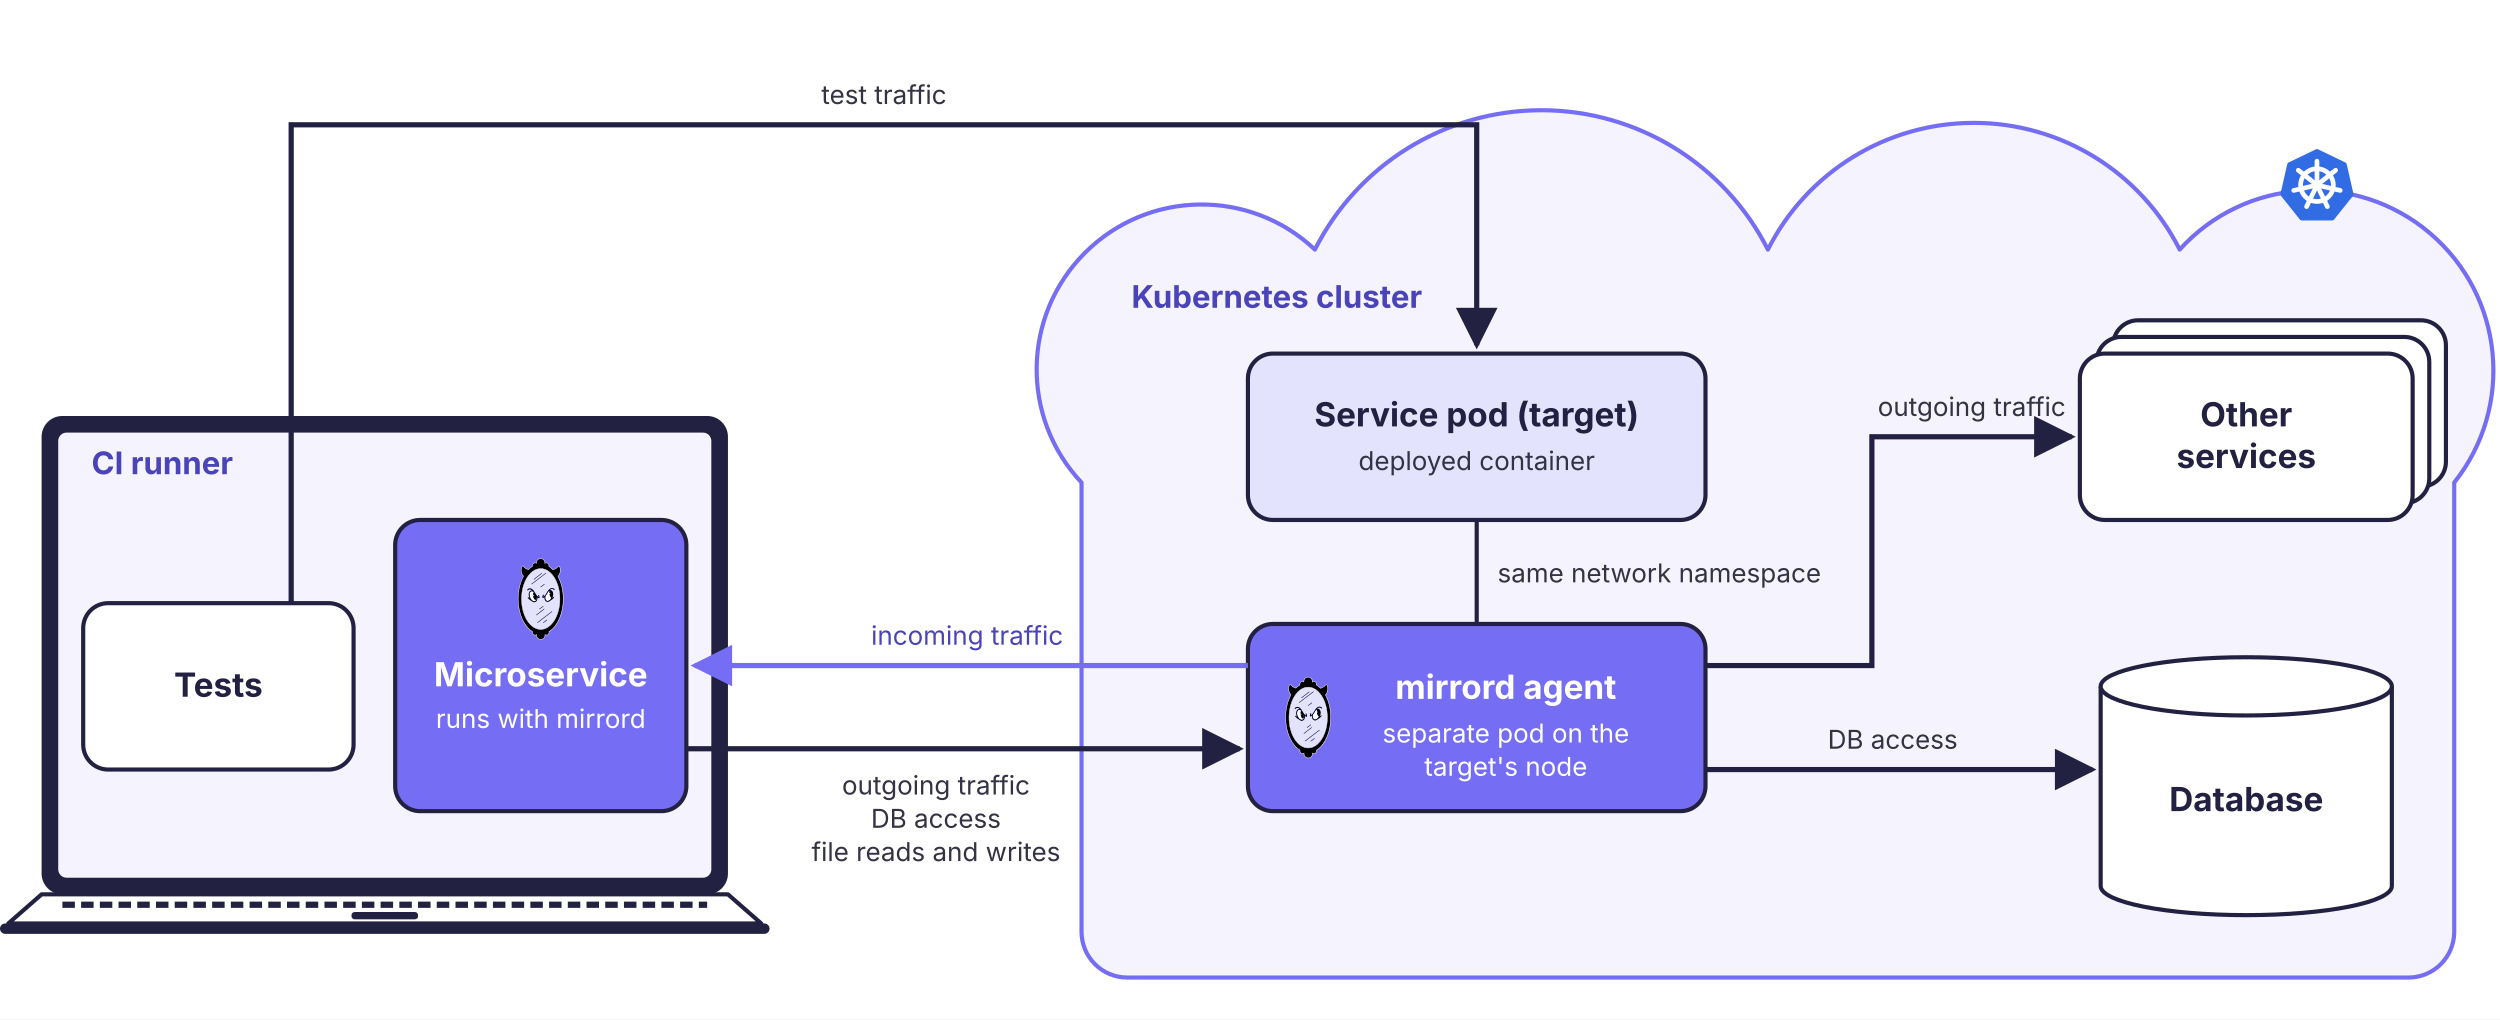
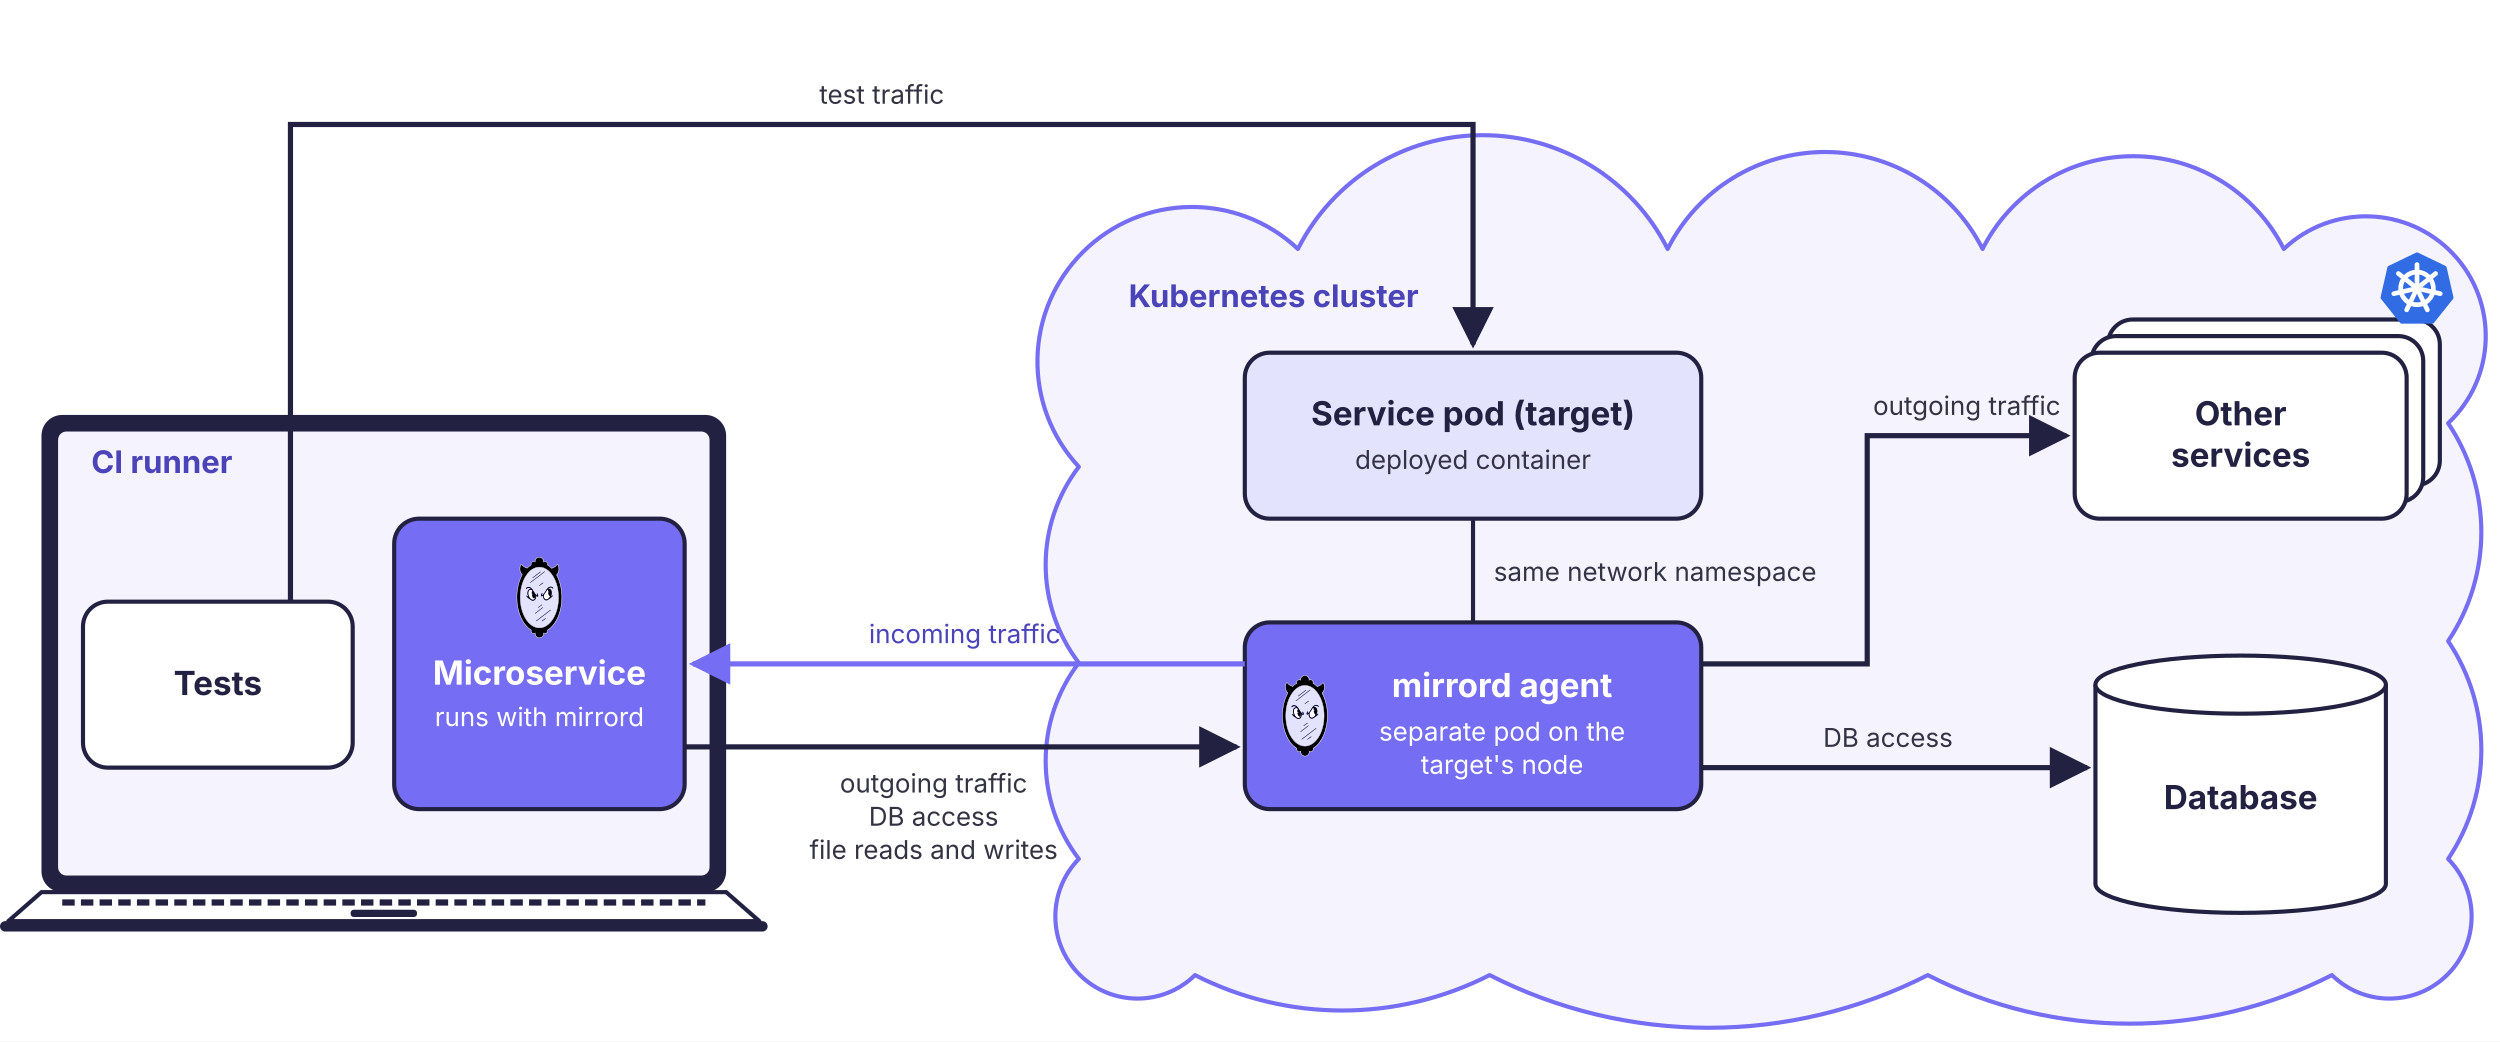
- <svg xmlns="http://www.w3.org/2000/svg" viewBox="0 0 1202 490" width="1202" height="490" font-family="Inter, Helvetica, Arial, sans-serif" role="img" aria-labelledby="t d">
+ <svg xmlns="http://www.w3.org/2000/svg" viewBox="0 0 1205 502" width="1205" height="502" font-family="Inter, Helvetica, Arial, sans-serif" role="img" aria-labelledby="t d">
  <defs>
    <marker id="arrow" viewBox="0 0 10 10" refX="9" refY="5" markerWidth="8" markerHeight="8" orient="auto-start-reverse">
      <path d="M0 0 L10 5 L0 10 z" fill="#232141" />
    </marker>
    <marker id="arrow-purple" viewBox="0 0 10 10" refX="9" refY="5" markerWidth="8" markerHeight="8" orient="auto-start-reverse">
      <path d="M0 0 L10 5 L0 10 z" fill="#756DF3" />
    </marker>
    <symbol id="k8s" viewBox="0 0 32 32">
      <polygon points="16.00,1.60 27.73,7.25 30.62,19.94 22.51,30.11 9.49,30.11 1.38,19.94 4.27,7.25" fill="#326CE5" stroke="#326CE5" stroke-width="2" stroke-linejoin="round" />
      <g fill="none" stroke="#ffffff" stroke-width="2" stroke-linecap="round">
        <circle cx="16" cy="16" r="7" />
        <line x1="16.00" y1="13.40" x2="16.00" y2="5.80" />
        <line x1="18.03" y1="14.38" x2="23.97" y2="9.64" />
        <line x1="18.53" y1="16.58" x2="25.94" y2="18.27" />
        <line x1="17.13" y1="18.34" x2="20.43" y2="25.19" />
        <line x1="14.87" y1="18.34" x2="11.57" y2="25.19" />
        <line x1="13.47" y1="16.58" x2="6.06" y2="18.27" />
        <line x1="13.97" y1="14.38" x2="8.03" y2="9.64" />
      </g>
      <circle cx="16" cy="16" r="2.4" fill="#ffffff" />
    </symbol>
    <symbol id="mirrord" viewBox="97 61 391 696">
      <path fill="#ffffff" d="M255.6,387c4.1,19.1-0.9,36.1-12,40.5c-8.2,3.2-17.8,0-26.5-8.2c-0.3-0.6-0.9-0.9-1.5-1.2c0,0,0,0-0.3-0.3 c-5.5-5.6-10.5-13.2-14-22c-4.7-11.5-6.1-23.2-4.4-33.5c1.8-9.4,6.1-16.1,12.8-18.8c5.5-2.3,12.5-1.5,19.3,2.6 c1.5,2.3,2.6,4.4,3.8,6.2c-4.1,2.6-6.4,10.3-6.4,20.3l3.2,1.8l11.1,6.5l-12.5,1.5h-0.9c0.3,1.2,0.3,2.3,0.6,3.5 c3.2,17.9,12,31.1,19,29.7c6.4-1.2,9.6-14.4,7.6-30.2C255.3,386.4,255.6,386.7,255.6,387z" />
      <path fill="#ffffff" d="M384,398.4c-3.2,6.8-7.3,12.3-12,17c0,0,0,0-0.3,0c-0.6,0.3-0.9,0.9-1.2,1.2c-8.7,7.9-18.4,11.5-26.5,8.2 c-11.1-4.7-16-21.4-12-40.5c1.5-1.8,3.2-3.8,4.7-5.6c5-6.5,9-13.2,12.8-20l1.2-2.1c1.2-1.8,2-3.8,3.2-5.6c1.2-2.1,2.6-4.4,4.4-7 c3.5-2.1,6.7-3.2,9.9-3.8c-2,4.7-2.3,10.3-2.3,15.3l3.2,1.8l11.1,6.5l-12.5,1.5h-0.9c0.3,1.2,0.3,2.3,0.6,3.8 C370.5,384.6,377.5,397,384,398.4z" />
      <path fill="#E4E3FD" d="M405,391.7c-1.5-1.2-3.8-0.9-5,0.6c-3.2,4.1-7,7.9-11.1,11.5c1.2-2.3,2.6-5,3.5-7.6 c5.3-12.6,6.7-25.8,4.7-37.3c-2.3-12-8.2-20.6-16.9-24.1c-4.1-1.8-8.8-2.1-13.7-1.2c4.4-4.4,10.2-8.5,17.5-10 c8.2-1.5,16.6,1.5,20.4,7.3c1.2,1.5,3.2,2.1,5,0.9c1.5-1.2,2-3.2,0.9-4.7c-5.5-8.2-16.6-12.3-27.4-10c-11.1,2.1-19.3,9.7-24.2,15.6 c-2,2.3-3.8,5-5.5,7.3c-2,2.9-3.5,5.6-5,8.2c-1.2,2.1-2.3,3.8-3.2,5.6l-1.2,2.1c-3.8,6.5-7.6,13.2-12.3,19.1 c-5.8,7.6-11.7,12.9-18.4,16.7c0.6-5,2-9.7,4.4-14.1c0.9-1.8,0.3-3.8-1.5-4.7c-1.7-0.9-3.8-0.3-4.7,1.5c-2.9,5.6-4.7,11.5-5.3,17.6 c0,0.9-0.3,3.5,1.5,5.6c1.2,1.2,2.3,1.8,4.1,1.8c1.5,0,2.9-0.3,4.4-1.5c2.6-1.5,5.3-3.2,7.9-5.3c-1.7,18.5,5,34.1,17.5,39.3 c2.9,1.2,5.8,1.8,8.8,1.8c8.5,0,17.5-4.4,25.4-12c11.4-6.2,21.6-14.4,29.5-24.7C406.7,395.2,406.4,392.8,405,391.7z M292.1,149.1 c90.1,0,163.6,116.6,163.6,259.6s-73.5,259.6-163.6,259.6c-90.4,0-163.6-116.6-163.6-259.6S201.9,149.1,292.1,149.1z M389.5,517.3 c0.9-0.6,0.9-1.8,0.3-2.3c-0.6-0.9-1.8-0.9-2.3-0.3l-122.5,93.7c-0.9,0.6-0.9,1.8-0.3,2.3c0.3,0.3,0.9,0.6,1.5,0.6 c0.3,0,0.9,0,1.2-0.3L389.5,517.3z M346.9,589c0.9-0.6,0.9-1.8,0.3-2.3c-0.6-0.9-1.8-0.9-2.3-0.3l-31.2,23.2 c-0.9,0.6-0.9,1.8-0.3,2.3c0.3,0.6,0.9,0.9,1.5,0.9c0.3,0,0.6-0.3,0.9-0.3L346.9,589z M338.2,189.1c0.9-0.6,0.9-1.8,0.3-2.3 c-0.6-0.9-1.8-0.9-2.3-0.3l-122.5,93.4c-0.9,0.6-0.9,1.8-0.3,2.3c0.3,0.3,0.9,0.6,1.5,0.6c0.3,0,0.9,0,0.9-0.3L338.2,189.1z M324.4,284.5c0.9-0.6,0.9-1.8,0.3-2.3c-0.6-0.9-1.7-0.9-2.3-0.3l-31.2,22.9c-0.9,0.6-0.9,1.8-0.3,2.3c0.3,0.6,0.9,0.6,1.5,0.6 c0.3,0,0.6,0,0.9-0.3L324.4,284.5z M322.7,495.9c0.9-0.6,0.9-1.8,0.3-2.3c-0.6-0.9-1.8-0.9-2.3-0.3l-66.2,50.8 c-0.9,0.6-0.9,1.8-0.3,2.3c0.3,0.3,0.9,0.6,1.5,0.6c0.3,0,0.6,0,0.9-0.3L322.7,495.9z M314.8,472.4c0.9-0.6,0.9-1.8,0.3-2.3 c-0.6-0.9-1.8-0.9-2.3-0.3L281.6,493c-0.9,0.6-0.9,1.8-0.3,2.3c0.3,0.6,0.9,0.9,1.5,0.9c0.3,0,0.9-0.3,0.9-0.3L314.8,472.4z M302.3,190.5c0.9-0.6,0.9-1.8,0.3-2.3c-0.6-0.9-1.7-0.9-2.3-0.3L234,239c-0.9,0.6-0.9,1.8-0.3,2.3c0.3,0.3,0.9,0.6,1.5,0.6 c0.3,0,0.9,0,1.2-0.3L302.3,190.5z M280.1,399.6c1.8-2.1,1.5-4.7,1.5-5.6c-0.6-6.2-2.3-12.3-5-17.9c-0.9-1.8-2.9-2.3-4.7-1.5 c-1.8,0.9-2.3,2.9-1.5,4.7c2.3,4.4,3.8,9.4,4.4,14.1c-6.4-3.8-12.5-9.4-18.4-16.7c-4.7-6.2-8.8-12.9-12.3-19.1l-1.5-2.3 c-1.2-1.8-2-3.8-3.2-5.6c-1.5-2.3-2.9-5.3-5-8.2c0,0,0,0,0-0.3c-1.5-2.3-3.5-5-5.5-7.3c-5-5.9-13.1-13.2-24.2-15.6 c-10.8-2.1-21.9,2.1-27.4,10c-1.2,1.5-0.6,3.8,0.9,4.7c1.5,1.2,3.8,0.6,4.7-0.9c4.1-5.9,12.5-8.8,20.4-7.3 c7.3,1.5,13.1,5.9,17.5,10c-4.7-0.9-9.3-0.3-13.7,1.2c-8.8,3.5-14.6,12-16.9,24.1c-2,11.5-0.3,24.7,4.7,37.3 c1.2,2.6,2.3,5.3,3.5,7.6c-4.1-3.5-7.9-7.3-11.1-11.5c-1.2-1.5-3.5-1.8-5-0.6c-1.5,1.2-1.8,3.5-0.6,5c8.2,10,18.4,18.5,29.5,24.7 c7.9,7.6,16.9,11.7,25.7,11.7c2.9,0,6.1-0.6,8.8-1.8c12.5-5.3,19-20.6,17.5-39.3c2.6,2.1,5,3.8,7.9,5.3c1.5,0.9,2.9,1.2,4.4,1.2 C277.8,401.4,279.2,400.8,280.1,399.6z" />
      <path d="M439.4,215.2c29.5,54,45.5,122.4,45.5,193.8c0,123.6-49,234.9-122.8,279.2c0.6,2.1,1.2,4.4,1.2,6.8 c0,12.3-10.2,22.6-22.5,22.6c-4.4,0-8.8-1.2-12.3-3.5c0.3,1.2,0.3,2.6,0.3,3.8c0,20.3-16.3,36.7-36.5,36.7s-36.5-16.4-36.5-36.7 c0-1.2,0-2.6,0.3-3.8c-3.5,2.3-7.9,3.5-12.3,3.5c-12.3,0-22.5-10-22.5-22.6c0-2.3,0.3-4.7,1.2-6.8C148.6,643.6,99.3,532.3,99.3,409 c0-71.9,16.3-140.9,46.4-195.3c-1.5-0.9-2.3-2.1-3.5-3.2c-9.9-11.2-15.5-26.4-16.9-42.6c-0.6-11.5,0.9-23.2,5-33.8 c0.6-1.8,2.6-6.8,7.6-7.3c5.3-0.6,8.5,3.8,11.4,7.9c1.2,1.5,2.3,2.9,2.9,3.8c5.5,5.3,12.5,9.7,21.6,13.8c4.4,2.1,9,3.8,13.4,5.3 c11.1-11.2,22.8-20.6,35-27.9c-0.6-2.3-1.2-4.4-1.2-6.8c0-12.3,10.2-22.6,22.5-22.6c4.4,0,8.8,1.2,12.3,3.5c0-1.2-0.3-2.6-0.3-3.8 c0-20.3,16.3-36.7,36.5-36.7c20.1,0,36.5,16.4,36.5,36.7c0,1.2,0,2.6-0.3,3.8c3.5-2.3,7.9-3.5,12.3-3.5c12.5,0,22.5,10.3,22.5,22.6 c0,2.3-0.3,4.7-1.2,6.8c12.5,7.6,24.8,17.3,36.2,29.1c4.7-1.5,9-3.2,13.7-5.3c9-4.1,16-8.5,21.6-13.8c0.9-0.9,2-2.3,2.9-3.8 c2.9-4.1,6.1-8.5,11.4-7.9c5,0.6,7,5.6,7.6,7.3c4.1,10.6,5.5,22.3,4.7,33.8c-1.2,15.9-7,31.4-16.9,42.6 C442.3,212.6,441.1,214,439.4,215.2z M455.7,409c0-143.3-73.5-259.6-163.6-259.6c-90.4,0-163.6,116.6-163.6,259.6 c0,143,73.5,259.6,163.6,259.6C382.5,668.6,455.7,552,455.7,409z" />
      <path fill="#ffffff" d="M292.4,756.6c-21.2,0-38.5-17.4-38.5-38.7c0-0.1,0-0.2,0-0.3c-3,1.3-6.5,2-10,2c-13.5,0-24.5-11-24.5-24.6 c0-2.2,0.2-4.2,0.7-5.9c-36.1-22.2-66.8-60.3-88.9-110.2C109,528.5,97.3,469.7,97.3,409c0-71.5,16.3-140.6,45.8-194.7 c-0.6-0.5-1.1-1-1.5-1.5c-0.3-0.3-0.5-0.6-0.8-0.8l-0.1-0.1c-9.7-10.9-15.9-26.4-17.4-43.7c-0.6-12.5,1.1-24.4,5.1-34.7 c0.8-2.3,3.2-7.9,9.2-8.6c6.5-0.7,10.4,4.7,13.2,8.7c1.1,1.4,2.2,2.8,2.9,3.7c5.3,5,11.9,9.2,20.9,13.3c3.5,1.7,7.6,3.3,12.1,4.8 c10.7-10.7,21.9-19.6,33.2-26.5c-0.5-1.9-0.9-3.7-0.9-5.8c0-13.3,11.2-24.6,24.5-24.6c3.5,0,6.9,0.7,10,2c0-0.1,0-0.2,0-0.3 c0-21.3,17.3-38.7,38.5-38.7c21.2,0,38.5,17.4,38.5,38.7c0,0.1,0,0.2,0,0.3c3-1.3,6.5-2,10-2c13.5,0,24.5,11,24.5,24.6 c0,2.2-0.2,4.2-0.7,5.9c12.2,7.6,23.8,16.9,34.3,27.6c3.7-1.2,7.6-2.7,12.3-4.8c9-4.1,15.7-8.4,21-13.4c0.7-0.7,1.8-2,2.6-3.4 l0.1-0.1c2.8-4,6.7-9.5,13.2-8.8c6,0.7,8.5,6.3,9.3,8.7c4,10.4,5.7,22.4,4.8,34.5c-1.2,16.6-7.5,32.4-17.2,43.5c-0.4,1-1.3,2-2.4,3 c29,53.9,44.9,122.4,44.9,193.3c0,60.9-11.7,119.7-33.9,170.2c-22,49.9-52.6,87.9-88.6,110c0.5,1.9,0.8,3.8,0.8,5.8 c0,13.3-11.2,24.6-24.5,24.6c-3.5,0-6.9-0.7-10-2c0,0.1,0,0.2,0,0.3C330.8,739.2,313.6,756.6,292.4,756.6z M259.4,709.5l-1.2,5 c-0.2,0.9-0.2,2.3-0.2,3.3c0,19.1,15.5,34.7,34.5,34.7s34.5-15.6,34.5-34.7c0-1.1,0-2.4-0.2-3.3l-1.2-5l4.3,2.9 c3.1,2.1,7,3.2,11.1,3.2c11.1,0,20.5-9.4,20.5-20.6c0-2.1-0.5-4.2-1.1-6.2l-0.4-1.5l1.3-0.8c72.9-43.8,121.8-155.3,121.8-277.5 c0-70.8-16.1-139.3-45.3-192.8l-0.9-1.6l1.5-1c1.6-1.1,2.3-2.2,2.4-2.5l0.1-0.4l0.3-0.3c9.3-10.4,15.2-25.5,16.4-41.4 c0.9-11.6-0.7-22.9-4.5-32.9c-0.6-1.7-2.3-5.6-6-6.1c-3.8-0.4-6.3,2.6-9.5,7c-0.9,1.5-2.1,3-3.2,4.1c-5.7,5.4-12.7,9.9-22.2,14.2 c-5.4,2.4-9.7,4-13.9,5.4l-1.2,0.4l-0.9-0.9c-10.9-11.3-23-21-35.8-28.8l-1.5-0.9l0.7-1.6c0.7-1.6,1-3.5,1-6 c0-11.4-9.2-20.6-20.5-20.6c-4.1,0-8.1,1.1-11.1,3.2l-4.3,2.9l1.2-5c0.2-0.9,0.2-2.3,0.2-3.3c0-19.1-15.5-34.7-34.5-34.7 c-19,0-34.5,15.6-34.5,34.7c0,0.5,0.1,1.1,0.1,1.7c0.1,0.7,0.2,1.4,0.2,2.1v3.8l-3.1-2.1c-3.1-2.1-7-3.2-11.1-3.2 c-11.1,0-20.5,9.4-20.5,20.6c0,1.9,0.4,3.6,0.9,5.6l0.5,2.1l-1.3,0.8c-11.8,7.1-23.5,16.4-34.6,27.6l-0.9,0.9l-1.2-0.4 c-5.1-1.7-9.7-3.5-13.6-5.4c-9.5-4.3-16.5-8.8-22.1-14.2l-0.2-0.2l-0.1-0.2c-0.5-0.8-1.7-2.2-2.8-3.6l-0.1-0.1 c-3.1-4.4-5.7-7.5-9.5-7.1c-3.7,0.4-5.4,4.3-5.9,6c-3.8,9.8-5.5,21.2-4.9,33c1.5,16.4,7.3,31.1,16.4,41.3c0.3,0.3,0.6,0.6,0.9,0.9 c0.7,0.8,1.4,1.5,2.2,2l1.6,1l-0.9,1.7c-29.7,53.8-46.1,122.8-46.1,194.3c0,121.9,49.2,233.4,122.4,277.5l1.5,0.9l-0.7,1.6 c-0.7,1.6-1,3.5-1,6c0,11.4,9.2,20.6,20.5,20.6c4.1,0,8.1-1.1,11.1-3.2L259.4,709.5z M292.1,670.6c-91.3,0-165.6-117.3-165.6-261.6 s74.3-261.6,165.6-261.6c91.3,0,165.6,117.3,165.6,261.6S383.4,670.6,292.1,670.6z M292.1,151.4c-89.1,0-161.6,115.5-161.6,257.6 c0,68.8,16.9,133.5,47.7,182.3c30.6,48.5,71,75.2,113.9,75.2c89.1,0,161.6-115.5,161.6-257.6C453.7,267,381.2,151.4,292.1,151.4z" />
      <path d="M344.9,586.3c0.9-0.6,1.7-0.3,2.3,0.3c0.6,0.9,0.3,1.8-0.3,2.3l-31.2,23.2c-0.3,0.3-0.6,0.3-0.9,0.3 c-0.6,0-1.2-0.3-1.5-0.9c-0.6-0.9-0.3-1.8,0.3-2.3L344.9,586.3z" />
      <path d="M372,415.5c4.4-4.4,8.5-10.3,12-17c-6.4-1.8-13.4-13.8-16.3-29.7c-0.3-1.2-0.6-2.3-0.6-3.8h0.9l12.5-1.5l-11.1-6.5 l-3.2-1.8c0-5,0.3-10.6,2.3-15.3c-3.2,0.6-6.7,1.8-9.9,3.8c-1.8,2.3-3.2,5-4.4,7c-1.2,2.1-2.3,3.8-3.2,5.6l-1.2,2.1 c-3.8,6.5-7.9,13.5-12.8,20c-1.5,2.1-3.2,3.8-4.7,5.6c-4.1,19.1,0.9,35.8,12,40.5c8.2,3.2,17.8-0.3,26.5-8.2 C370.8,416.3,371.4,415.8,372,415.5z M410.5,326.8c1.2,1.5,0.9,3.8-0.9,4.7c-1.5,1.2-3.8,0.9-5-0.9c-4.1-5.9-12.5-8.8-20.4-7.3 c-7.3,1.5-13.1,5.9-17.5,10c4.7-0.9,9.3-0.3,13.7,1.2c8.8,3.5,14.9,12,16.9,24.1c2,11.5,0.3,24.7-4.7,37.3 c-1.2,2.6-2.3,5.3-3.5,7.6c4.1-3.5,7.9-7.3,11.1-11.5c1.2-1.5,3.5-1.8,5-0.6c1.5,1.2,1.7,3.5,0.6,5c-8.2,10.3-18.4,18.5-29.5,24.7 c-7.9,7.6-16.9,12-25.4,12c-3.2,0-6.1-0.6-8.8-1.8c-12.5-5.3-19-20.6-17.5-39.3c-2.6,2.1-5.3,3.8-7.9,5.3c-1.5,0.9-3.2,1.5-4.4,1.5 c-1.5,0-2.9-0.6-4.1-1.8c-1.7-2.1-1.5-4.7-1.5-5.6c0.6-6.2,2.3-12,5.3-17.6c0.9-1.8,2.9-2.3,4.7-1.5c1.8,0.9,2.3,2.9,1.5,4.7 c-2.3,4.4-3.8,9.4-4.4,14.1c6.4-3.8,12.5-9.4,18.4-16.7c4.7-6.2,8.8-12.6,12.3-19.1l1.2-2.1c1.2-2.1,2.3-3.8,3.2-5.6 c1.5-2.3,2.9-5.3,5-8.2c1.8-2.3,3.5-5,5.5-7.3c5-5.9,13.4-13.2,24.2-15.6C393.9,314.5,405,318.6,410.5,326.8z" />
      <path d="M324.4,284.5l-31.5,23.2c-0.3,0.3-0.6,0.3-0.9,0.3c-0.6,0-1.2-0.3-1.5-0.6c-0.6-0.9-0.3-1.8,0.3-2.3l31.2-23.2 c0.9-0.6,1.7-0.3,2.3,0.3C325.6,282.7,325.3,283.9,324.4,284.5z" />
      <path d="M312.8,469.5c0.9-0.6,1.8-0.3,2.3,0.3c0.6,0.9,0.3,1.8-0.3,2.3l-31.2,23.2c-0.3,0.3-0.6,0.3-0.9,0.3 c-0.6,0-1.2-0.3-1.5-0.9c-0.6-0.9-0.3-1.8,0.3-2.3L312.8,469.5z" />
      <path d="M387.5,514.7c0.9-0.6,1.8-0.3,2.3,0.3c0.6,0.9,0.3,1.8-0.3,2.3L267,611c-0.3,0.3-0.6,0.3-1.2,0.3c-0.6,0-1.2-0.3-1.5-0.6 c-0.6-0.9-0.6-1.8,0.3-2.3L387.5,514.7z" />
      <path d="M320.7,493c0.9-0.6,1.8-0.3,2.3,0.3c0.6,0.9,0.6,1.8-0.3,2.3l-66.2,51.1c-0.3,0.3-0.6,0.3-0.9,0.3c-0.6,0-1.2-0.3-1.5-0.6 c-0.6-0.9-0.6-1.8,0.3-2.3L320.7,493z" />
      <path d="M300.2,187.9c0.9-0.6,1.7-0.3,2.3,0.3c0.6,0.9,0.6,1.8-0.3,2.3l-65.9,51.1c-0.3,0.3-0.6,0.3-1.2,0.3 c-0.6,0-0.9-0.3-1.5-0.6c-0.6-0.9-0.3-1.8,0.3-2.3L300.2,187.9z" />
      <path d="M213.6,279.8l122.5-93.7c0.6-0.6,1.8-0.3,2.3,0.3c0.6,0.9,0.3,1.8-0.3,2.3l-122.5,93.7c-0.3,0.3-0.6,0.3-0.9,0.3 c-0.6,0-1.2-0.3-1.5-0.6C212.7,281.6,212.7,280.4,213.6,279.8z" />
      <path d="M243.9,427.5c11.1-4.4,16-21.4,12-40.5c-0.3-0.3-0.6-0.6-0.9-0.9c2,15.9-1.2,29.1-7.6,30.2c-7.3,1.5-15.8-12-19-29.7 c-0.3-1.2-0.3-2.3-0.6-3.5h0.9l12.5-1.5l-11.1-6.5l-3.2-1.8c0-10,2.3-17.6,6.4-20.3c-1.2-2.1-2.3-4.1-3.8-6.2 c-7-4.1-13.7-5-19.3-2.6c-6.4,2.6-11.1,9.4-12.8,18.8c-1.8,10-0.3,22,4.4,33.5c3.5,8.8,8.5,16.4,14,22c0,0,0.3,0,0.3,0.3 c0.6,0.3,1.2,0.9,1.5,1.2C225.9,427.2,235.8,430.7,243.9,427.5z M204.9,319.1c11.1,2.1,19.3,9.7,24.2,15.6c2,2.3,3.8,5,5.5,7.3 c0,0,0,0,0,0.3c2,2.9,3.5,5.6,5,8.2c1.2,1.8,2,3.5,3.2,5.6l1.5,2.3c3.8,6.5,7.6,12.9,12.3,19.1c5.8,7.3,11.7,12.9,18.4,16.7 c-0.6-5-2-9.7-4.4-14.1c-0.9-1.8-0.3-3.8,1.5-4.7c1.8-0.9,3.8-0.3,4.7,1.5c2.9,5.6,4.7,11.5,5,17.9c0,0.9,0.3,3.5-1.5,5.6 c-1.2,1.2-2.6,1.8-4.1,1.8c-1.5,0-2.9-0.6-4.4-1.2c-2.6-1.5-5.3-3.2-7.9-5.3c1.7,18.5-5,34.1-17.5,39.3c-2.9,1.2-5.8,1.8-8.8,1.8 c-8.5,0-17.5-4.4-25.7-11.7c-11.4-6.2-21.6-14.7-29.5-24.7c-1.2-1.5-0.9-3.8,0.6-5c1.5-1.2,3.8-0.9,5,0.6c3.2,4.1,7,7.9,11.1,11.5 c-1.2-2.3-2.6-5-3.5-7.6c-5-12.6-6.7-25.8-4.7-37.3c2-12,8.2-20.6,16.9-24.1c4.1-1.8,8.8-2.1,13.7-1.2c-4.4-4.4-10.2-8.8-17.5-10 c-8.2-1.5-16.6,1.5-20.4,7.3c-1.2,1.5-3.2,2.1-4.7,0.9c-1.5-1.2-2-3.2-0.9-4.7C183,320.9,194.1,317.1,204.9,319.1z" />
    </symbol>
  </defs>
-   <rect x="0" y="0" width="1202" height="490" fill="#ffffff" />
+   <rect x="0" y="0" width="1205" height="502" fill="#ffffff" />
  <rect x="20" y="200" width="330" height="230" rx="10" fill="#232141" />
  <rect x="28" y="208" width="314" height="214" rx="4" fill="#F5F4FE" />
  <path d="M20 430 H350 L366 444 H4 Z" fill="#ffffff" stroke="#232141" stroke-width="2" stroke-linejoin="round" />
  <line x1="30" y1="435" x2="340" y2="435" stroke="#232141" stroke-width="3" stroke-dasharray="6 3" />
  <rect x="169" y="438.5" width="32" height="3.5" rx="1.5" fill="#232141" />
  <rect x="0" y="444" width="370" height="5" rx="2.5" fill="#232141" />
  <text x="44" y="228" font-size="15" font-weight="700" fill="#4a44b8">CI runner</text>
-   <path d="M542.0 470.0 A22 22 0 0 1 520.0 448.0 L520.0 232.0 A79.3 79.3 0 0 1 632.2 120.0 A122.0 122.0 0 0 1 850.0 120.0 A110.9 110.9 0 0 1 1048.0 120.0 A86.6 86.6 0 0 1 1180.0 232.0 L1180.0 448.0 A22 22 0 0 1 1158.0 470.0 Z" fill="#F5F4FE" stroke="#756DF3" stroke-width="2" stroke-linejoin="round" />
+   <path d="M520.0 414.0 A77.8 77.8 0 0 1 520.0 319.5 A77.8 77.8 0 0 1 520.0 225.0 A74.5 74.5 0 0 1 625.6 120.0 A99.8 99.8 0 0 1 803.8 120.0 A85.0 85.0 0 0 1 955.6 120.0 A81.3 81.3 0 0 1 1100.8 120.0 A57.7 57.7 0 0 1 1180.0 204.0 A94.1 94.1 0 0 1 1180.0 309.0 A94.1 94.1 0 0 1 1180.0 414.0 A39.6 39.6 0 0 1 1124.0 470.0 A214.3 214.3 0 0 1 929.2 470.0 A232.3 232.3 0 0 1 718.0 470.0 A156.2 156.2 0 0 1 576.0 470.0 A39.6 39.6 0 0 1 520.0 414.0 Z" fill="#F5F4FE" stroke="#756DF3" stroke-width="2" stroke-linejoin="round" />
  <text x="544" y="148" font-size="15" font-weight="700" fill="#4a44b8">Kubernetes cluster</text>
  <rect x="40" y="290" width="130" height="80" rx="12" fill="#ffffff" stroke="#232141" stroke-width="2" />
  <text x="105" y="335" font-size="16" font-weight="700" fill="#232141" text-anchor="middle">Tests</text>
  <rect x="190" y="250" width="140" height="140" rx="12" fill="#756DF3" stroke="#232141" stroke-width="2" />
  <use href="#mirrord" x="249" y="268" width="22" height="40" />
  <text x="260" y="330" font-size="16" font-weight="700" fill="#ffffff" text-anchor="middle">Microservice</text>
  <text x="260" y="350" font-size="12.5" fill="#ffffff" text-anchor="middle">runs with mirrord</text>
  <polyline points="140,290 140,60 710,60 710,166" fill="none" stroke="#232141" stroke-width="2.5" marker-end="url(#arrow)" />
  <text x="425" y="50" font-size="12.5" fill="#333344" text-anchor="middle">test traffic</text>
  <rect x="600" y="170" width="220" height="80" rx="12" fill="#E4E3FD" stroke="#232141" stroke-width="2" />
  <text x="710" y="205" font-size="16" font-weight="700" fill="#232141" text-anchor="middle">Service pod (target)</text>
  <text x="710" y="226" font-size="12.5" fill="#333344" text-anchor="middle">deployed container</text>
  <line x1="710" y1="250" x2="710" y2="300" stroke="#232141" stroke-width="2" />
  <text x="720" y="280" font-size="12.5" fill="#333344">same network namespace</text>
  <rect x="600" y="300" width="220" height="90" rx="12" fill="#756DF3" stroke="#232141" stroke-width="2" />
  <use href="#mirrord" x="618" y="325" width="22" height="40" />
  <text x="724" y="336" font-size="16" font-weight="700" fill="#ffffff" text-anchor="middle">mirrord agent</text>
  <text x="724" y="357" font-size="12.5" fill="#ffffff" text-anchor="middle">separate pod on the</text>
  <text x="724" y="373" font-size="12.5" fill="#ffffff" text-anchor="middle">target's node</text>
  <line x1="600" y1="320" x2="334" y2="320" stroke="#756DF3" stroke-width="2.5" marker-end="url(#arrow-purple)" />
  <text x="465" y="310" font-size="12.5" fill="#4a44b8" text-anchor="middle">incoming traffic</text>
  <line x1="330" y1="360" x2="596" y2="360" stroke="#232141" stroke-width="2.5" marker-end="url(#arrow)" />
  <text x="450" y="382" font-size="12.5" fill="#333344" text-anchor="middle">outgoing traffic</text>
  <text x="450" y="398" font-size="12.5" fill="#333344" text-anchor="middle">DB access</text>
  <text x="450" y="414" font-size="12.5" fill="#333344" text-anchor="middle">file reads and writes</text>
  <rect x="1016" y="154" width="160" height="80" rx="12" fill="#ffffff" stroke="#232141" stroke-width="2" />
  <rect x="1008" y="162" width="160" height="80" rx="12" fill="#ffffff" stroke="#232141" stroke-width="2" />
  <rect x="1000" y="170" width="160" height="80" rx="12" fill="#ffffff" stroke="#232141" stroke-width="2" />
  <text x="1080" y="205" font-size="16" font-weight="700" fill="#232141" text-anchor="middle">Other</text>
  <text x="1080" y="225" font-size="16" font-weight="700" fill="#232141" text-anchor="middle">services</text>
  <polyline points="820,320 900,320 900,210 996,210" fill="none" stroke="#232141" stroke-width="2.5" marker-end="url(#arrow)" />
  <text x="948" y="200" font-size="12.5" fill="#333344" text-anchor="middle">outgoing traffic</text>
  <line x1="820" y1="370" x2="1006" y2="370" stroke="#232141" stroke-width="2.5" marker-end="url(#arrow)" />
  <text x="910" y="360" font-size="12.5" fill="#333344" text-anchor="middle">DB access</text>
  <path d="M1010 330 L1010 426 A70 14 0 0 0 1150 426 L1150 330" fill="#ffffff" stroke="#232141" stroke-width="2" />
  <ellipse cx="1080" cy="330" rx="70" ry="14" fill="#ffffff" stroke="#232141" stroke-width="2" />
  <text x="1080" y="390" font-size="16" font-weight="700" fill="#232141" text-anchor="middle">Database</text>
-   <use href="#k8s" x="1096" y="71" width="36" height="36" />
+   <use href="#k8s" x="1147" y="121" width="36" height="36" />
</svg>
